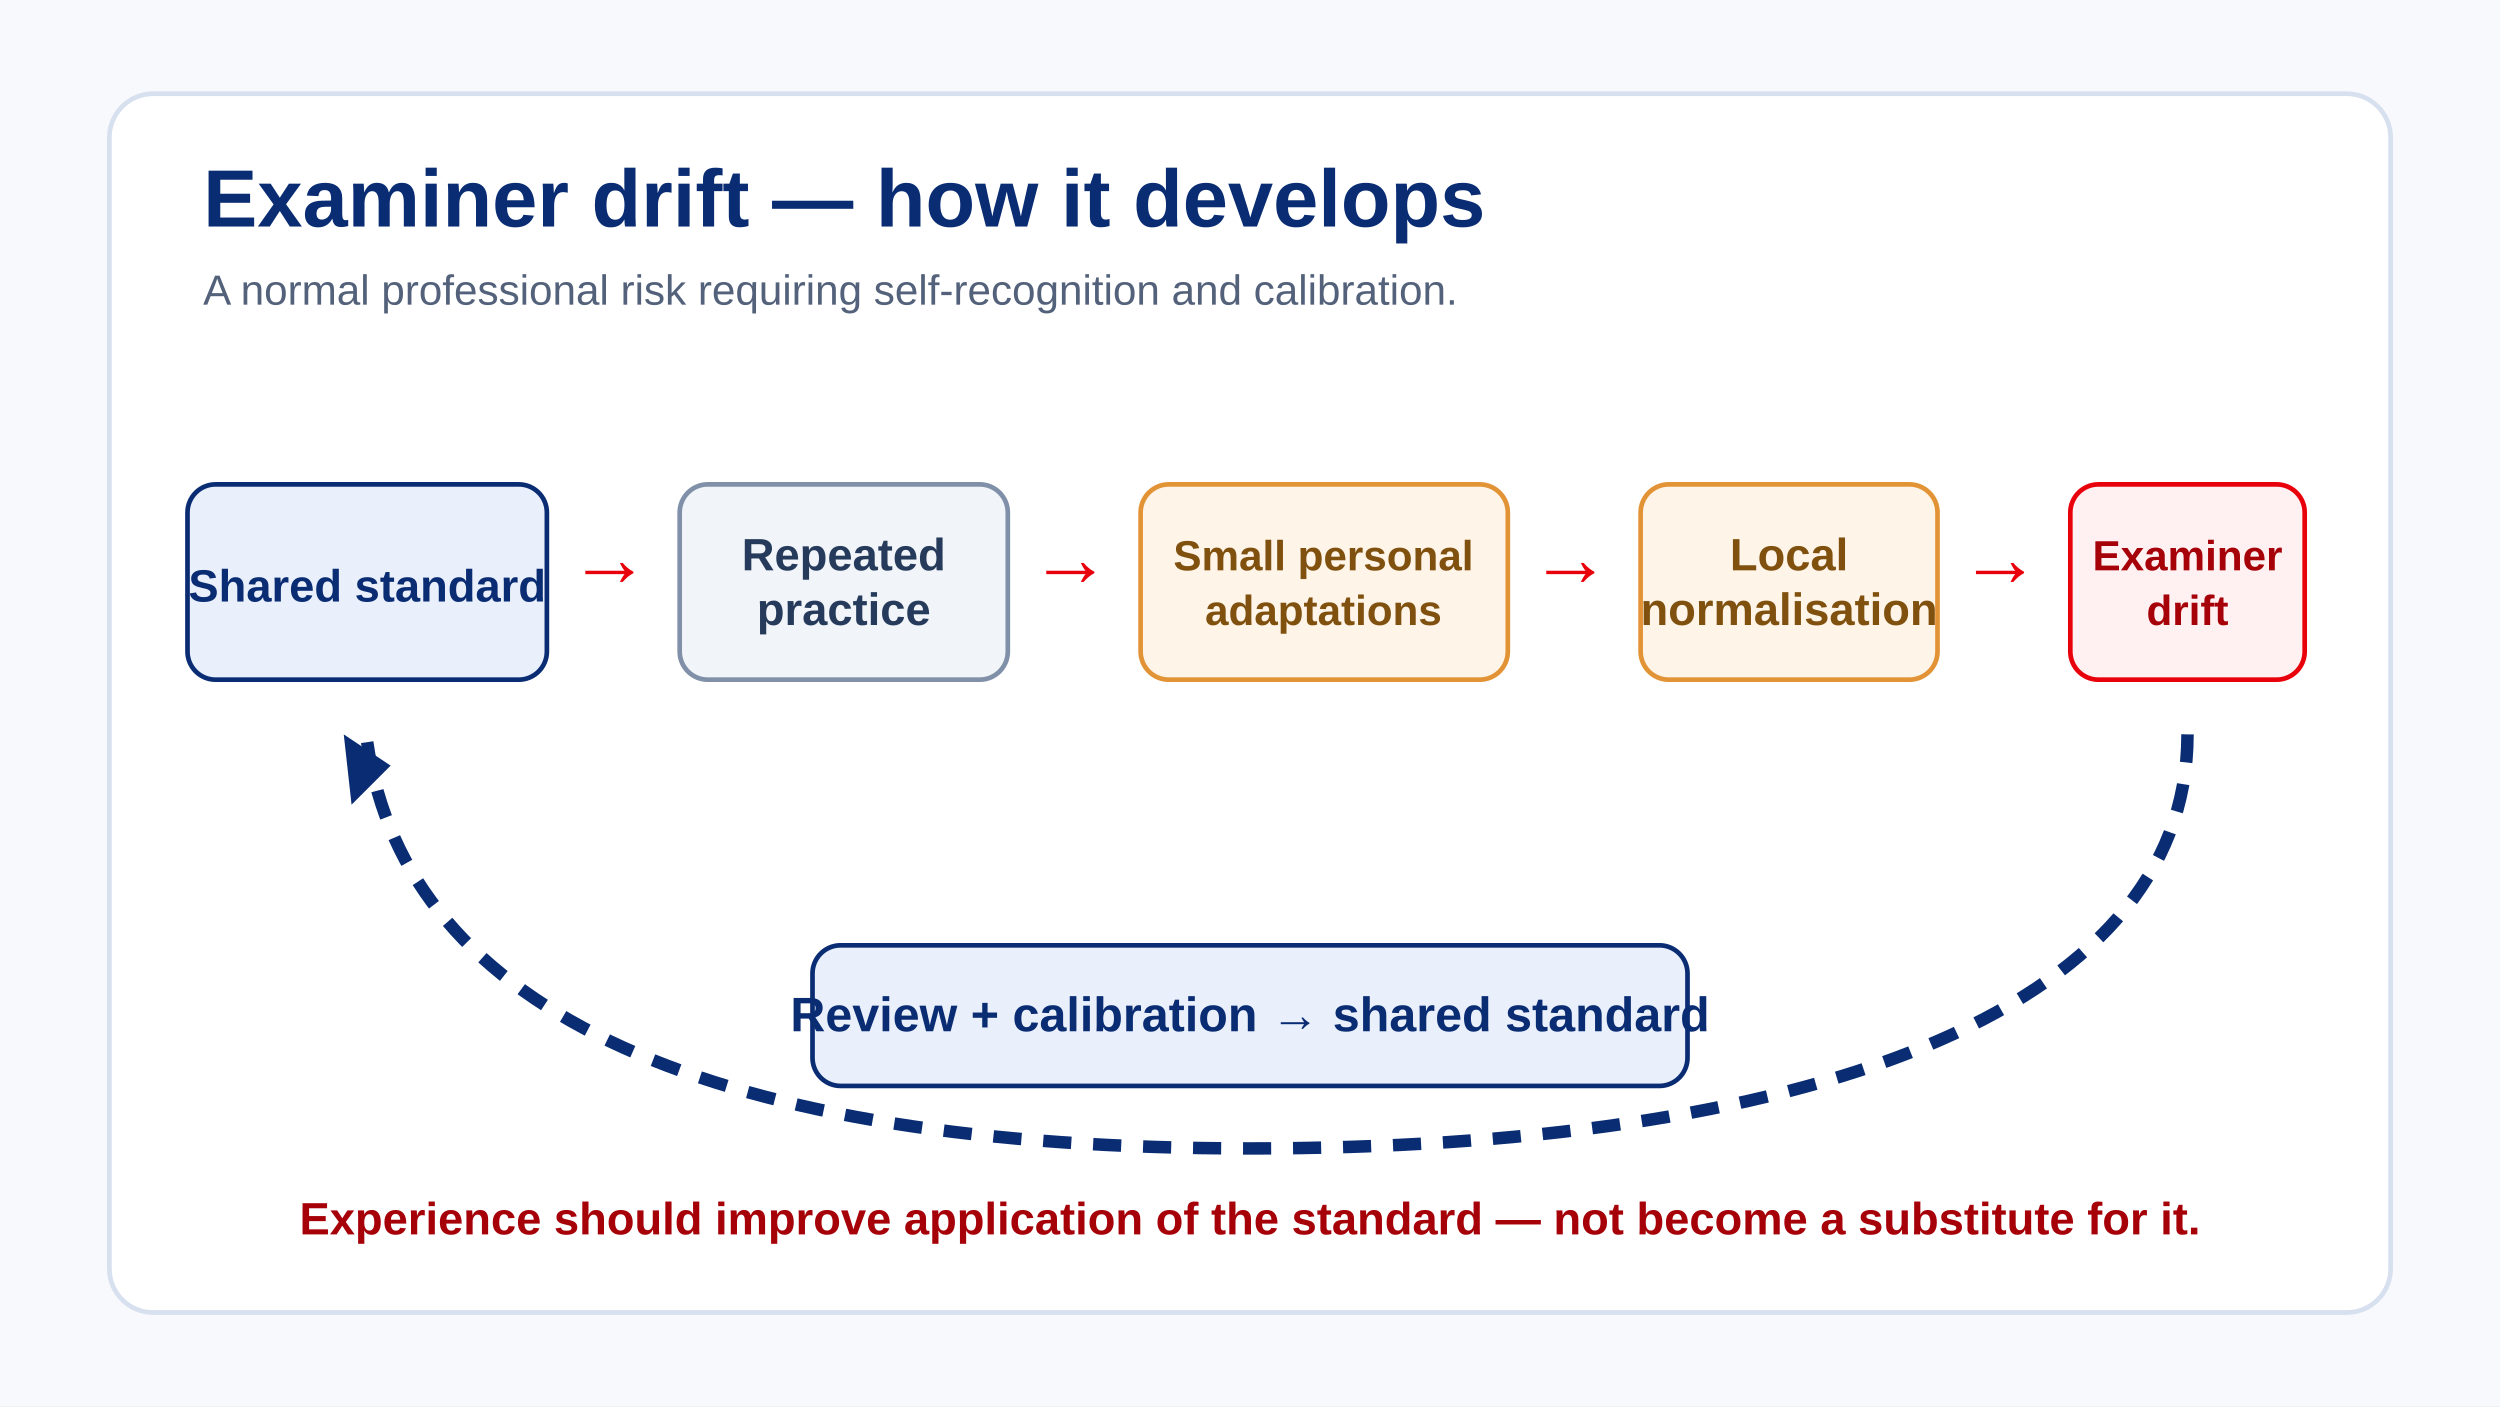
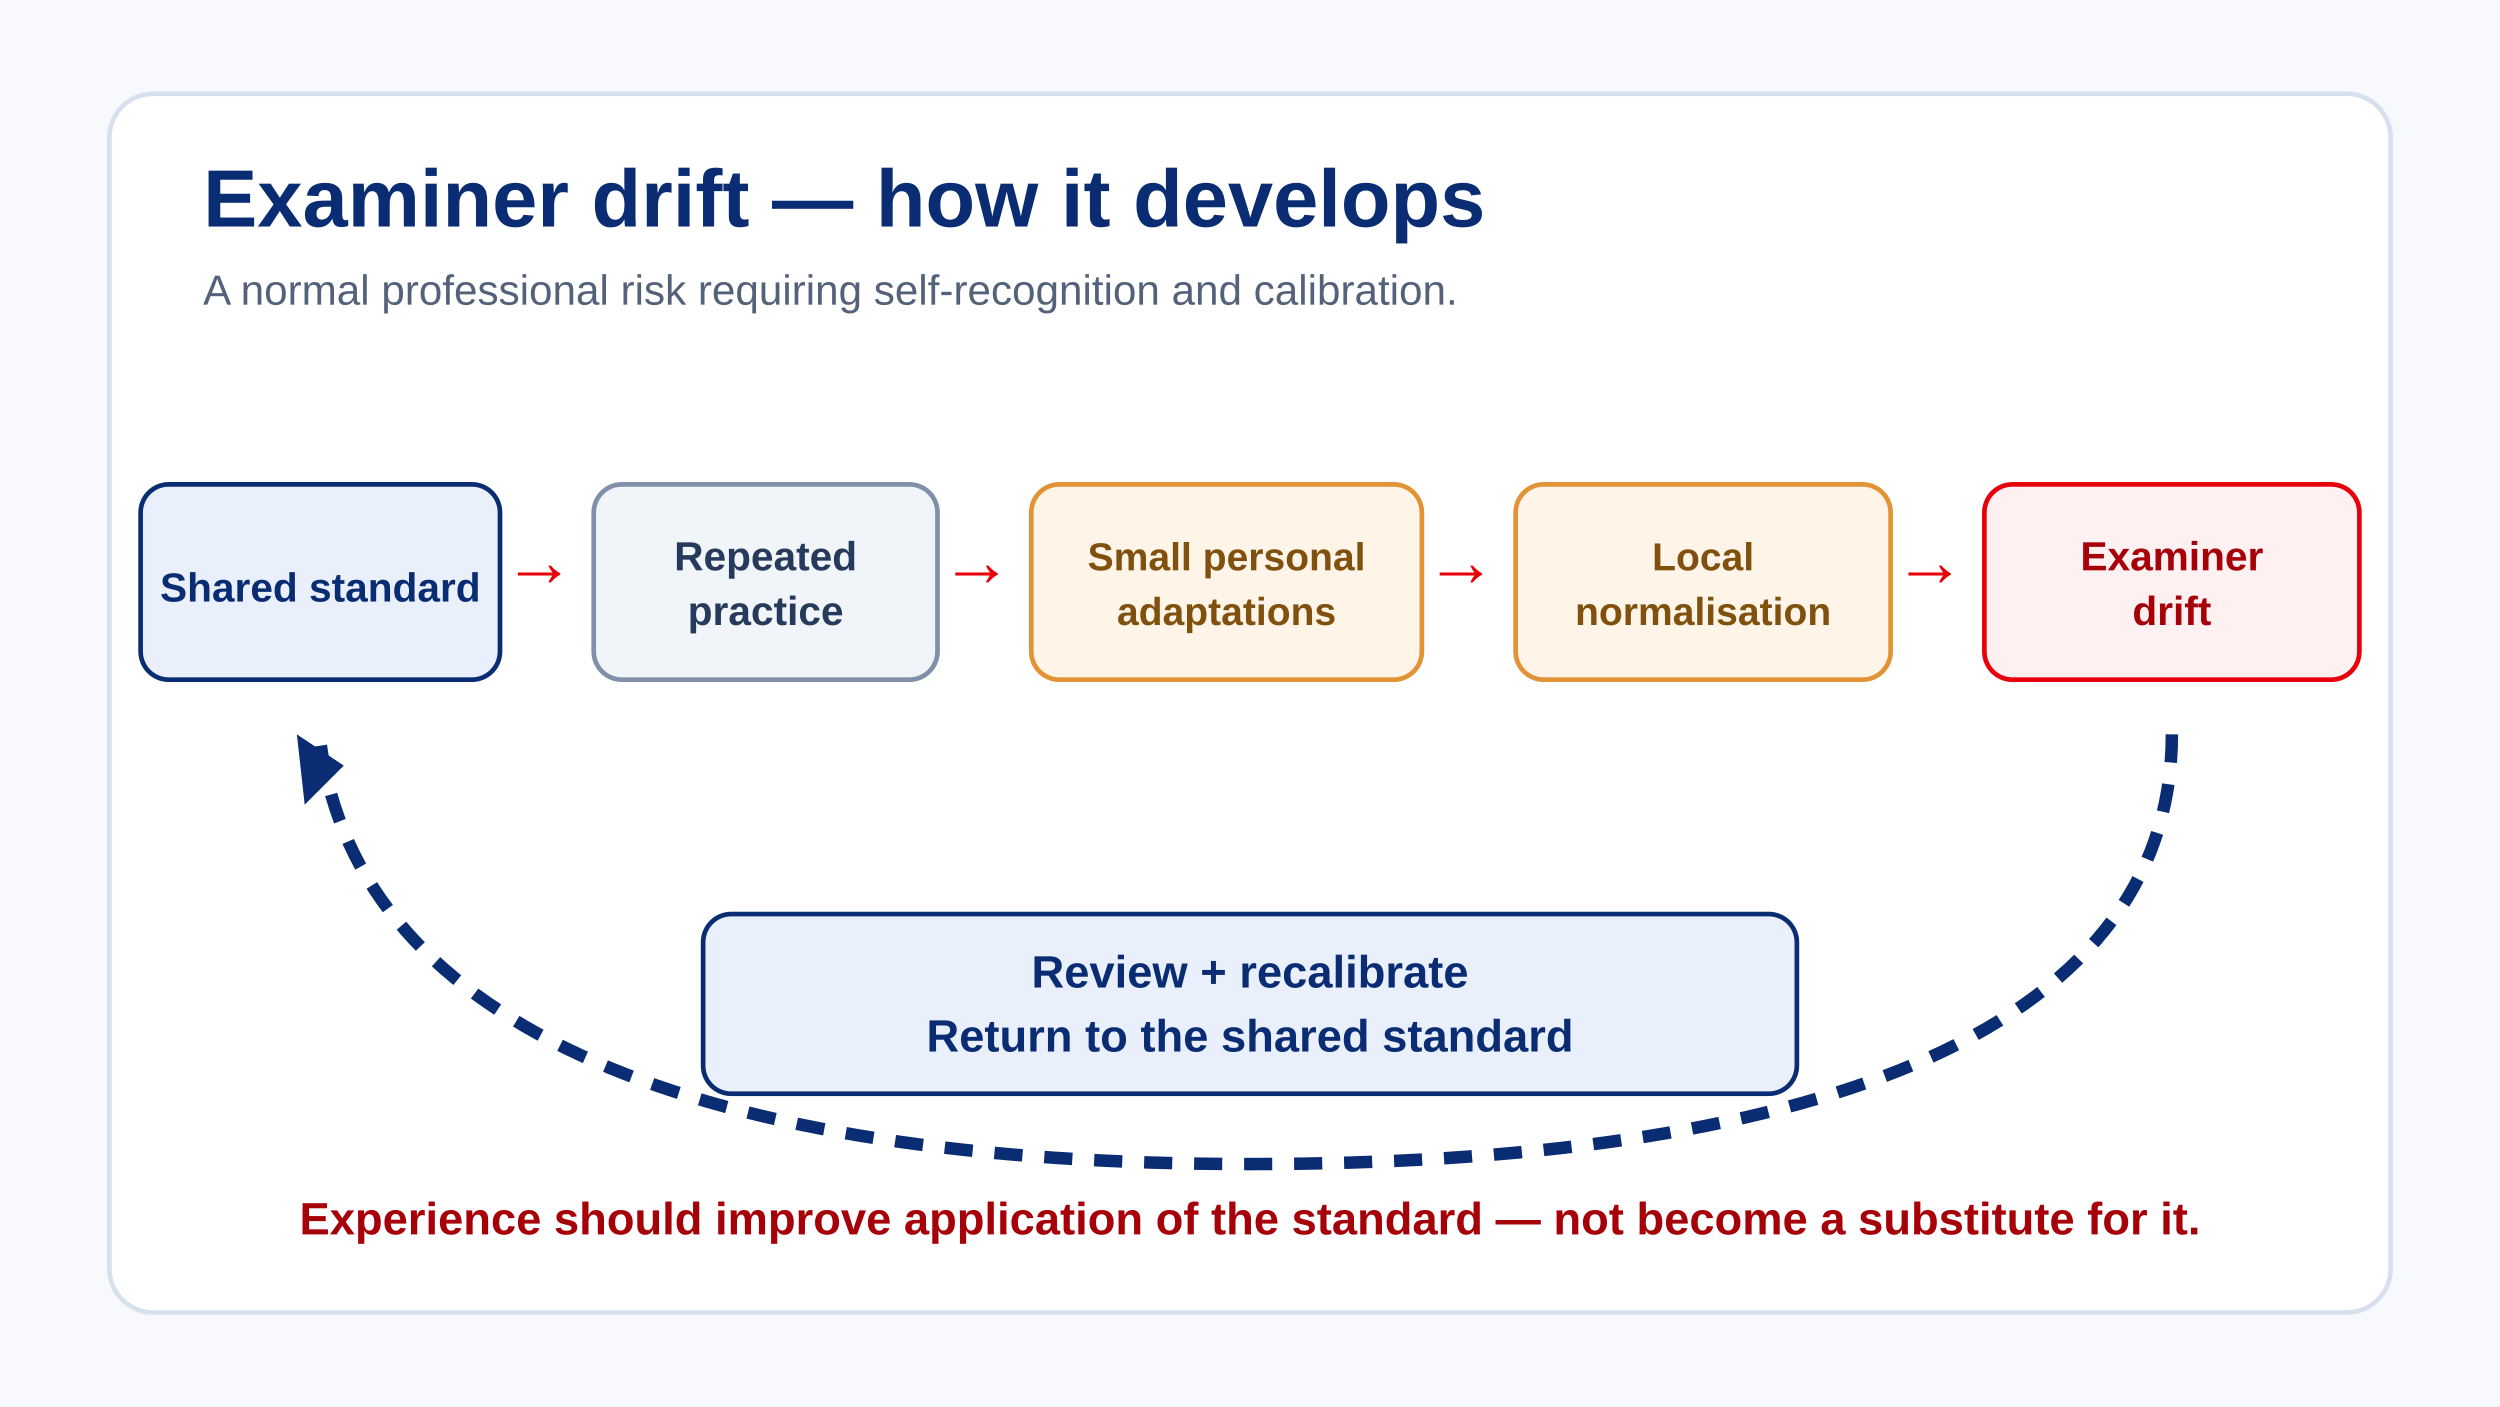
<svg xmlns="http://www.w3.org/2000/svg" width="1600" height="900" viewBox="0 0 1600 900" role="img" aria-labelledby="title desc">
  <rect width="1600" height="900" fill="#f7f9fc" />
  <rect x="70" y="60" width="1460" height="780" rx="28" fill="#ffffff" stroke="#d7e0ef" stroke-width="3" />
  <text x="130" y="145" fill="#092c73" font-family="Arial, sans-serif" font-size="52" font-weight="700">Examiner drift — how it develops</text>
  <text x="130" y="195" fill="#53627a" font-family="Arial, sans-serif" font-size="27">A normal professional risk requiring self-recognition and calibration.</text>
  <g font-family="Arial, sans-serif" text-anchor="middle">
-     <rect x="120" y="310" width="230" height="125" rx="18" fill="#eaf0fb" stroke="#092c73" stroke-width="3" />
-     <text x="235" y="385" fill="#092c73" font-size="29" font-weight="700">Shared standard</text>
-     <text x="390" y="375" fill="#e8000b" font-size="52">→</text>
-     <rect x="435" y="310" width="210" height="125" rx="18" fill="#f1f4f9" stroke="#8090a8" stroke-width="3" />
-     <text x="540" y="365" fill="#263b5b" font-size="29" font-weight="700">Repeated</text>
-     <text x="540" y="400" fill="#263b5b" font-size="29" font-weight="700">practice</text>
-     <text x="685" y="375" fill="#e8000b" font-size="52">→</text>
-     <rect x="730" y="310" width="235" height="125" rx="18" fill="#fff4e8" stroke="#e29335" stroke-width="3" />
-     <text x="847" y="365" fill="#80510e" font-size="27" font-weight="700">Small personal</text>
-     <text x="847" y="400" fill="#80510e" font-size="27" font-weight="700">adaptations</text>
-     <text x="1005" y="375" fill="#e8000b" font-size="52">→</text>
-     <rect x="1050" y="310" width="190" height="125" rx="18" fill="#fff4e8" stroke="#e29335" stroke-width="3" />
-     <text x="1145" y="365" fill="#80510e" font-size="29" font-weight="700">Local</text>
-     <text x="1145" y="400" fill="#80510e" font-size="29" font-weight="700">normalisation</text>
-     <text x="1280" y="375" fill="#e8000b" font-size="52">→</text>
-     <rect x="1325" y="310" width="150" height="125" rx="18" fill="#fff0f1" stroke="#e8000b" stroke-width="3" />
-     <text x="1400" y="365" fill="#a60008" font-size="27" font-weight="700">Examiner</text>
-     <text x="1400" y="400" fill="#a60008" font-size="27" font-weight="700">drift</text>
+     <rect x="90" y="310" width="230" height="125" rx="18" fill="#eaf0fb" stroke="#092c73" stroke-width="3" />
+     <text x="205" y="385" fill="#092c73" font-size="26" font-weight="700">Shared standard</text>
+     <text x="345" y="375" fill="#e8000b" font-size="46">→</text>
+     <rect x="380" y="310" width="220" height="125" rx="18" fill="#f1f4f9" stroke="#8090a8" stroke-width="3" />
+     <text x="490" y="365" fill="#263b5b" font-size="26" font-weight="700">Repeated</text>
+     <text x="490" y="400" fill="#263b5b" font-size="26" font-weight="700">practice</text>
+     <text x="625" y="375" fill="#e8000b" font-size="46">→</text>
+     <rect x="660" y="310" width="250" height="125" rx="18" fill="#fff4e8" stroke="#e29335" stroke-width="3" />
+     <text x="785" y="365" fill="#80510e" font-size="25" font-weight="700">Small personal</text>
+     <text x="785" y="400" fill="#80510e" font-size="25" font-weight="700">adaptations</text>
+     <text x="935" y="375" fill="#e8000b" font-size="46">→</text>
+     <rect x="970" y="310" width="240" height="125" rx="18" fill="#fff4e8" stroke="#e29335" stroke-width="3" />
+     <text x="1090" y="365" fill="#80510e" font-size="25" font-weight="700">Local</text>
+     <text x="1090" y="400" fill="#80510e" font-size="25" font-weight="700">normalisation</text>
+     <text x="1235" y="375" fill="#e8000b" font-size="46">→</text>
+     <rect x="1270" y="310" width="240" height="125" rx="18" fill="#fff0f1" stroke="#e8000b" stroke-width="3" />
+     <text x="1390" y="365" fill="#a60008" font-size="26" font-weight="700">Examiner</text>
+     <text x="1390" y="400" fill="#a60008" font-size="26" font-weight="700">drift</text>
  </g>
-   <path d="M1400 470 C1400 650 1150 735 800 735 C460 735 260 650 235 475" fill="none" stroke="#092c73" stroke-width="8" stroke-dasharray="18 14" />
-   <polygon points="220,470 250,490 225,515" fill="#092c73" />
-   <rect x="520" y="605" width="560" height="90" rx="18" fill="#eaf0fb" stroke="#092c73" stroke-width="3" />
-   <text x="800" y="660" fill="#092c73" font-family="Arial, sans-serif" font-size="31" font-weight="700" text-anchor="middle">Review + calibration → shared standard</text>
+   <path d="M1390 470 C1390 665 1150 745 800 745 C450 745 230 660 205 475" fill="none" stroke="#092c73" stroke-width="8" stroke-dasharray="18 14" />
+   <polygon points="190,470 220,490 195,515" fill="#092c73" />
+   <rect x="450" y="585" width="700" height="115" rx="18" fill="#eaf0fb" stroke="#092c73" stroke-width="3" />
+   <text x="800" y="632" fill="#092c73" font-family="Arial, sans-serif" font-size="29" font-weight="700" text-anchor="middle">Review + recalibrate</text>
+   <text x="800" y="673" fill="#092c73" font-family="Arial, sans-serif" font-size="29" font-weight="700" text-anchor="middle">Return to the shared standard</text>
  <text x="800" y="790" fill="#a60008" font-family="Arial, sans-serif" font-size="29" font-weight="700" text-anchor="middle">Experience should improve application of the standard — not become a substitute for it.</text>
</svg>
